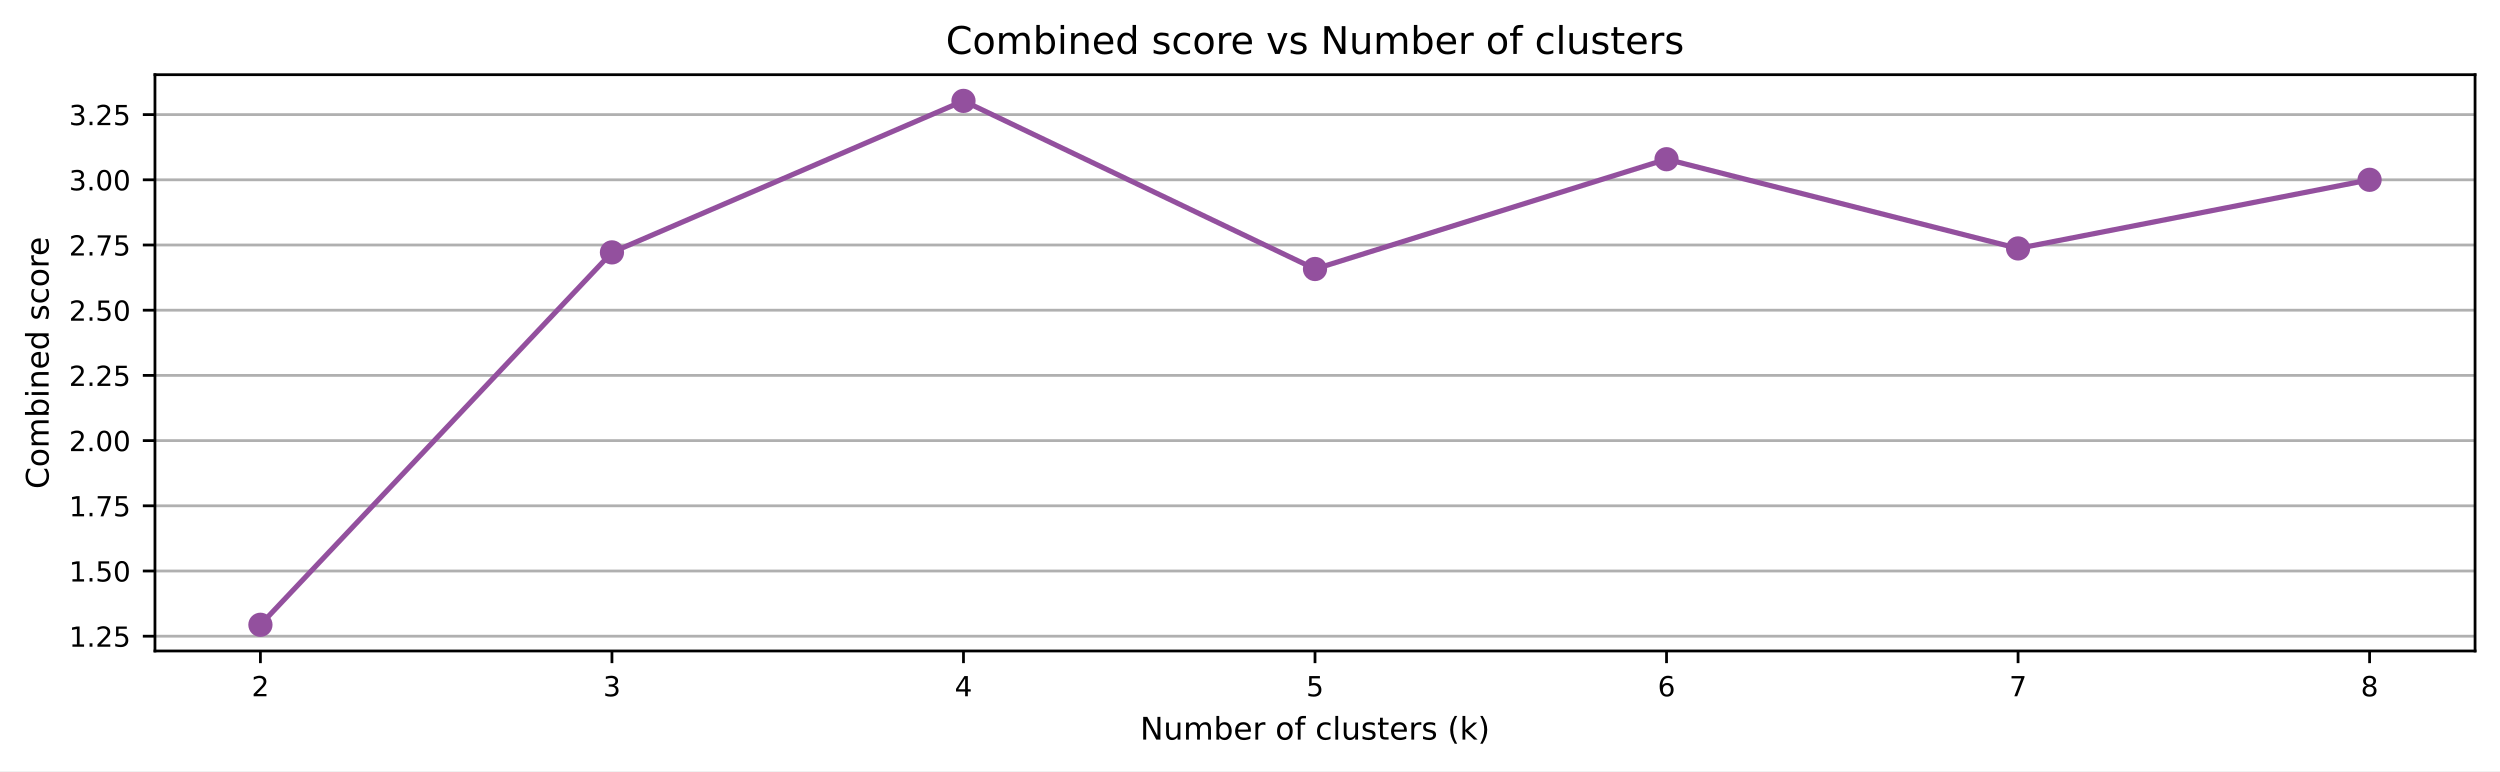
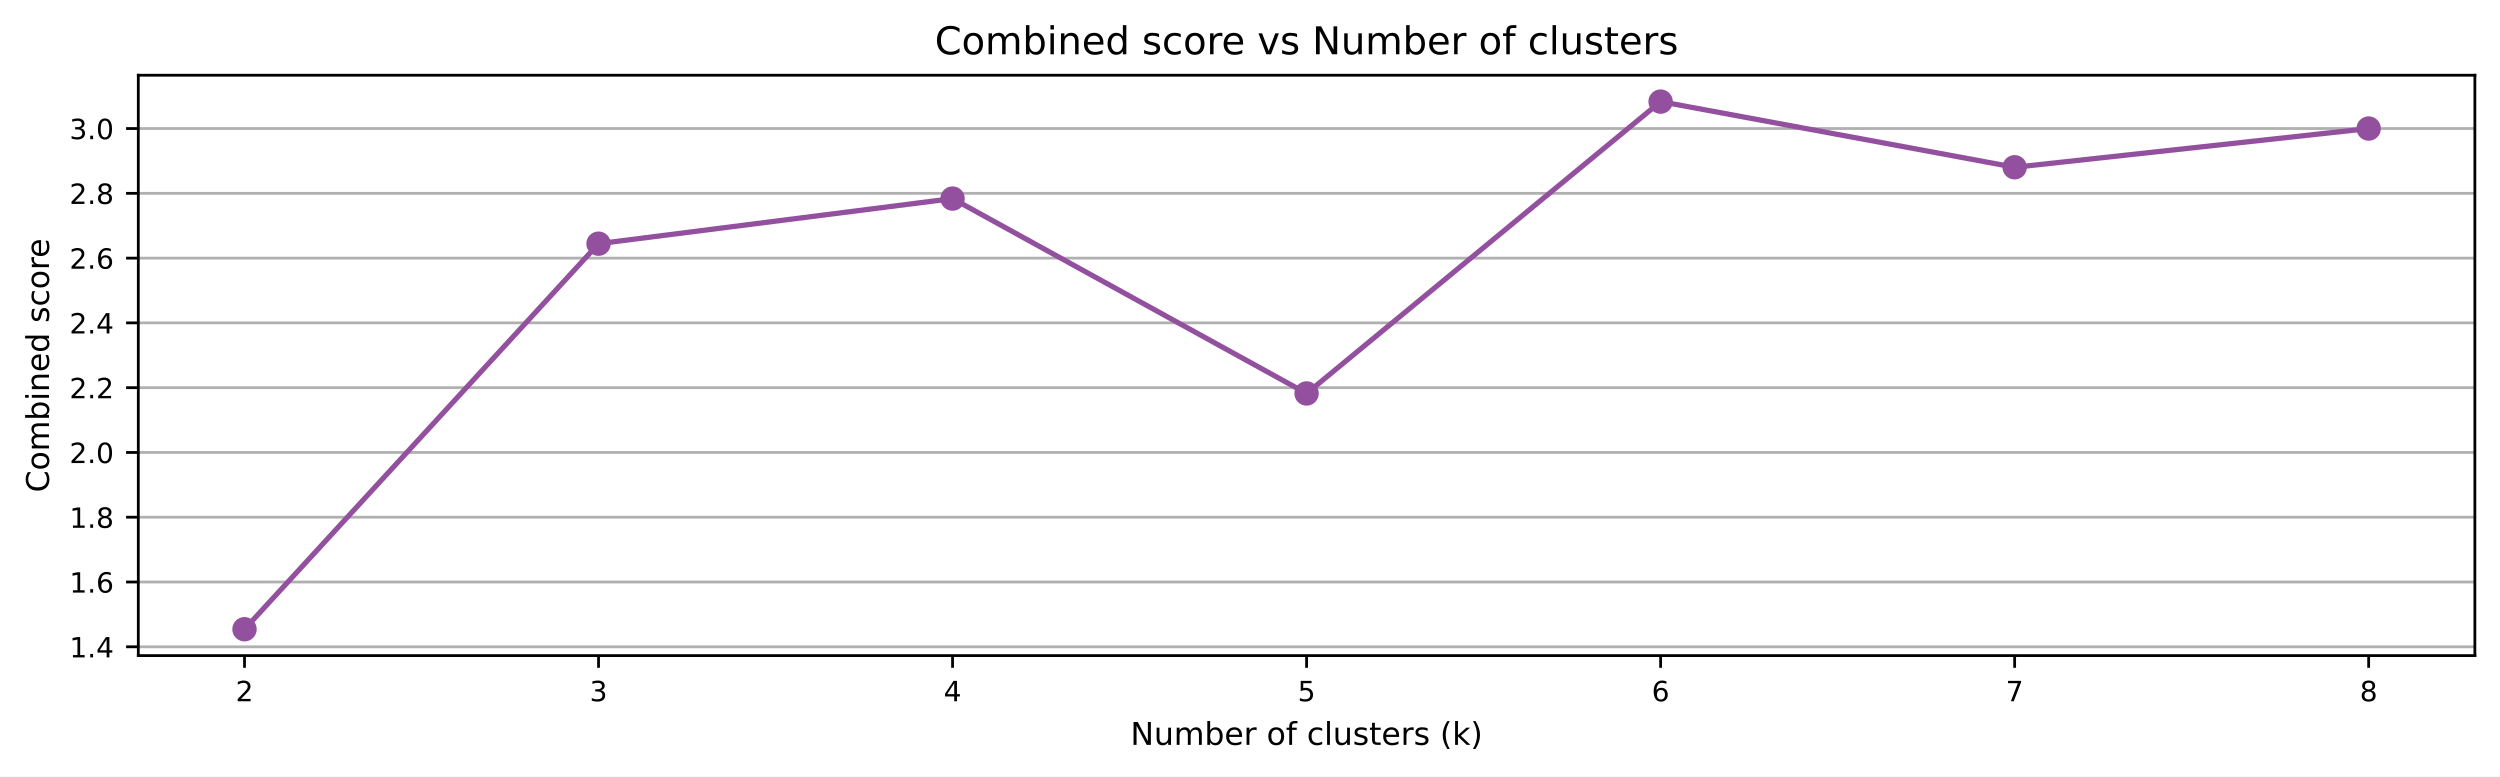
- <svg xmlns="http://www.w3.org/2000/svg" xmlns:xlink="http://www.w3.org/1999/xlink" width="721.523pt" height="222.531pt" viewBox="0 0 721.523 222.531" version="1.1">
+ <svg xmlns="http://www.w3.org/2000/svg" xmlns:xlink="http://www.w3.org/1999/xlink" width="716.433pt" height="222.531pt" viewBox="0 0 716.433 222.531" version="1.1">
  <defs>
    <style type="text/css">*{stroke-linejoin: round; stroke-linecap: butt}</style>
  </defs>
  <g id="figure_1">
    <g id="patch_1">
-       <path d="M 0 222.531  L 721.523 222.531  L 721.523 0  L 0 0  z " style="fill: #ffffff" />
+       <path d="M 0 222.531  L 716.433 222.531  L 716.433 0  L 0 0  z " style="fill: #ffffff" />
    </g>
    <g id="axes_1">
      <g id="patch_2">
-         <path d="M 44.723 187.878  L 714.323 187.878  L 714.323 21.558  L 44.723 21.558  z " style="fill: #ffffff" />
+         <path d="M 39.633 187.878  L 709.233 187.878  L 709.233 21.558  L 39.633 21.558  z " style="fill: #ffffff" />
      </g>
      <g id="matplotlib.axis_1">
        <g id="xtick_1">
          <g id="line2d_1">
            <defs>
-               <path id="md0f69bd383" d="M 0 0  L 0 3.5  " style="stroke: #000000; stroke-width: 0.8" />
+               <path id="m43c461446e" d="M 0 0  L 0 3.5  " style="stroke: #000000; stroke-width: 0.8" />
            </defs>
            <g>
-               <use xlink:href="#md0f69bd383" x="75.159" y="187.878" style="stroke: #000000; stroke-width: 0.8" />
+               <use xlink:href="#m43c461446e" x="70.069" y="187.878" style="stroke: #000000; stroke-width: 0.8" />
            </g>
          </g>
          <g id="text_1">
-             <g transform="translate(72.61418 200.957) scale(0.08 -0.08)">
+             <g transform="translate(67.52418 200.957) scale(0.08 -0.08)">
              <defs>
                <path id="DejaVuSans-32" d="M 1228 531  L 3431 531  L 3431 0  L 469 0  L 469 531  Q 828 903 1448 1529  Q 2069 2156 2228 2338  Q 2531 2678 2651 2914  Q 2772 3150 2772 3378  Q 2772 3750 2511 3984  Q 2250 4219 1831 4219  Q 1534 4219 1204 4116  Q 875 4013 500 3803  L 500 4441  Q 881 4594 1212 4672  Q 1544 4750 1819 4750  Q 2544 4750 2975 4387  Q 3406 4025 3406 3419  Q 3406 3131 3298 2873  Q 3191 2616 2906 2266  Q 2828 2175 2409 1742  Q 1991 1309 1228 531  z " transform="scale(0.015625)" />
              </defs>
              <use xlink:href="#DejaVuSans-32" />
            </g>
          </g>
        </g>
        <g id="xtick_2">
          <g id="line2d_2">
            <g>
-               <use xlink:href="#md0f69bd383" x="176.614" y="187.878" style="stroke: #000000; stroke-width: 0.8" />
+               <use xlink:href="#m43c461446e" x="171.524" y="187.878" style="stroke: #000000; stroke-width: 0.8" />
            </g>
          </g>
          <g id="text_2">
-             <g transform="translate(174.0687 200.957) scale(0.08 -0.08)">
+             <g transform="translate(168.9787 200.957) scale(0.08 -0.08)">
              <defs>
                <path id="DejaVuSans-33" d="M 2597 2516  Q 3050 2419 3304 2112  Q 3559 1806 3559 1356  Q 3559 666 3084 287  Q 2609 -91 1734 -91  Q 1441 -91 1130 -33  Q 819 25 488 141  L 488 750  Q 750 597 1062 519  Q 1375 441 1716 441  Q 2309 441 2620 675  Q 2931 909 2931 1356  Q 2931 1769 2642 2001  Q 2353 2234 1838 2234  L 1294 2234  L 1294 2753  L 1863 2753  Q 2328 2753 2575 2939  Q 2822 3125 2822 3475  Q 2822 3834 2567 4026  Q 2313 4219 1838 4219  Q 1578 4219 1281 4162  Q 984 4106 628 3988  L 628 4550  Q 988 4650 1302 4700  Q 1616 4750 1894 4750  Q 2613 4750 3031 4423  Q 3450 4097 3450 3541  Q 3450 3153 3228 2886  Q 3006 2619 2597 2516  z " transform="scale(0.015625)" />
              </defs>
              <use xlink:href="#DejaVuSans-33" />
            </g>
          </g>
        </g>
        <g id="xtick_3">
          <g id="line2d_3">
            <g>
-               <use xlink:href="#md0f69bd383" x="278.068" y="187.878" style="stroke: #000000; stroke-width: 0.8" />
+               <use xlink:href="#m43c461446e" x="272.978" y="187.878" style="stroke: #000000; stroke-width: 0.8" />
            </g>
          </g>
          <g id="text_3">
-             <g transform="translate(275.5233 200.957) scale(0.08 -0.08)">
+             <g transform="translate(270.4333 200.957) scale(0.08 -0.08)">
              <defs>
                <path id="DejaVuSans-34" d="M 2419 4116  L 825 1625  L 2419 1625  L 2419 4116  z M 2253 4666  L 3047 4666  L 3047 1625  L 3713 1625  L 3713 1100  L 3047 1100  L 3047 0  L 2419 0  L 2419 1100  L 313 1100  L 313 1709  L 2253 4666  z " transform="scale(0.015625)" />
              </defs>
              <use xlink:href="#DejaVuSans-34" />
            </g>
          </g>
        </g>
        <g id="xtick_4">
          <g id="line2d_4">
            <g>
-               <use xlink:href="#md0f69bd383" x="379.523" y="187.878" style="stroke: #000000; stroke-width: 0.8" />
+               <use xlink:href="#m43c461446e" x="374.433" y="187.878" style="stroke: #000000; stroke-width: 0.8" />
            </g>
          </g>
          <g id="text_4">
-             <g transform="translate(376.9778 200.957) scale(0.08 -0.08)">
+             <g transform="translate(371.8878 200.957) scale(0.08 -0.08)">
              <defs>
                <path id="DejaVuSans-35" d="M 691 4666  L 3169 4666  L 3169 4134  L 1269 4134  L 1269 2991  Q 1406 3038 1543 3061  Q 1681 3084 1819 3084  Q 2600 3084 3056 2656  Q 3513 2228 3513 1497  Q 3513 744 3044 326  Q 2575 -91 1722 -91  Q 1428 -91 1123 -41  Q 819 9 494 109  L 494 744  Q 775 591 1075 516  Q 1375 441 1709 441  Q 2250 441 2565 725  Q 2881 1009 2881 1497  Q 2881 1984 2565 2268  Q 2250 2553 1709 2553  Q 1456 2553 1204 2497  Q 953 2441 691 2322  L 691 4666  z " transform="scale(0.015625)" />
              </defs>
              <use xlink:href="#DejaVuSans-35" />
            </g>
          </g>
        </g>
        <g id="xtick_5">
          <g id="line2d_5">
            <g>
-               <use xlink:href="#md0f69bd383" x="480.977" y="187.878" style="stroke: #000000; stroke-width: 0.8" />
+               <use xlink:href="#m43c461446e" x="475.887" y="187.878" style="stroke: #000000; stroke-width: 0.8" />
            </g>
          </g>
          <g id="text_5">
-             <g transform="translate(478.4324 200.957) scale(0.08 -0.08)">
+             <g transform="translate(473.3424 200.957) scale(0.08 -0.08)">
              <defs>
                <path id="DejaVuSans-36" d="M 2113 2584  Q 1688 2584 1439 2293  Q 1191 2003 1191 1497  Q 1191 994 1439 701  Q 1688 409 2113 409  Q 2538 409 2786 701  Q 3034 994 3034 1497  Q 3034 2003 2786 2293  Q 2538 2584 2113 2584  z M 3366 4563  L 3366 3988  Q 3128 4100 2886 4159  Q 2644 4219 2406 4219  Q 1781 4219 1451 3797  Q 1122 3375 1075 2522  Q 1259 2794 1537 2939  Q 1816 3084 2150 3084  Q 2853 3084 3261 2657  Q 3669 2231 3669 1497  Q 3669 778 3244 343  Q 2819 -91 2113 -91  Q 1303 -91 875 529  Q 447 1150 447 2328  Q 447 3434 972 4092  Q 1497 4750 2381 4750  Q 2619 4750 2861 4703  Q 3103 4656 3366 4563  z " transform="scale(0.015625)" />
              </defs>
              <use xlink:href="#DejaVuSans-36" />
            </g>
          </g>
        </g>
        <g id="xtick_6">
          <g id="line2d_6">
            <g>
-               <use xlink:href="#md0f69bd383" x="582.432" y="187.878" style="stroke: #000000; stroke-width: 0.8" />
+               <use xlink:href="#m43c461446e" x="577.342" y="187.878" style="stroke: #000000; stroke-width: 0.8" />
            </g>
          </g>
          <g id="text_6">
-             <g transform="translate(579.8869 200.957) scale(0.08 -0.08)">
+             <g transform="translate(574.7969 200.957) scale(0.08 -0.08)">
              <defs>
                <path id="DejaVuSans-37" d="M 525 4666  L 3525 4666  L 3525 4397  L 1831 0  L 1172 0  L 2766 4134  L 525 4134  L 525 4666  z " transform="scale(0.015625)" />
              </defs>
              <use xlink:href="#DejaVuSans-37" />
            </g>
          </g>
        </g>
        <g id="xtick_7">
          <g id="line2d_7">
            <g>
-               <use xlink:href="#md0f69bd383" x="683.886" y="187.878" style="stroke: #000000; stroke-width: 0.8" />
+               <use xlink:href="#m43c461446e" x="678.796" y="187.878" style="stroke: #000000; stroke-width: 0.8" />
            </g>
          </g>
          <g id="text_7">
-             <g transform="translate(681.3414 200.957) scale(0.08 -0.08)">
+             <g transform="translate(676.2514 200.957) scale(0.08 -0.08)">
              <defs>
                <path id="DejaVuSans-38" d="M 2034 2216  Q 1584 2216 1326 1975  Q 1069 1734 1069 1313  Q 1069 891 1326 650  Q 1584 409 2034 409  Q 2484 409 2743 651  Q 3003 894 3003 1313  Q 3003 1734 2745 1975  Q 2488 2216 2034 2216  z M 1403 2484  Q 997 2584 770 2862  Q 544 3141 544 3541  Q 544 4100 942 4425  Q 1341 4750 2034 4750  Q 2731 4750 3128 4425  Q 3525 4100 3525 3541  Q 3525 3141 3298 2862  Q 3072 2584 2669 2484  Q 3125 2378 3379 2068  Q 3634 1759 3634 1313  Q 3634 634 3220 271  Q 2806 -91 2034 -91  Q 1263 -91 848 271  Q 434 634 434 1313  Q 434 1759 690 2068  Q 947 2378 1403 2484  z M 1172 3481  Q 1172 3119 1398 2916  Q 1625 2713 2034 2713  Q 2441 2713 2670 2916  Q 2900 3119 2900 3481  Q 2900 3844 2670 4047  Q 2441 4250 2034 4250  Q 1625 4250 1398 4047  Q 1172 3844 1172 3481  z " transform="scale(0.015625)" />
              </defs>
              <use xlink:href="#DejaVuSans-38" />
            </g>
          </g>
        </g>
        <g id="text_8">
-           <g transform="translate(329.0525 213.4594) scale(0.09 -0.09)">
+           <g transform="translate(323.9625 213.4594) scale(0.09 -0.09)">
            <defs>
              <path id="DejaVuSans-4e" d="M 628 4666  L 1478 4666  L 3547 763  L 3547 4666  L 4159 4666  L 4159 0  L 3309 0  L 1241 3903  L 1241 0  L 628 0  L 628 4666  z " transform="scale(0.015625)" />
              <path id="DejaVuSans-75" d="M 544 1381  L 544 3500  L 1119 3500  L 1119 1403  Q 1119 906 1312 657  Q 1506 409 1894 409  Q 2359 409 2629 706  Q 2900 1003 2900 1516  L 2900 3500  L 3475 3500  L 3475 0  L 2900 0  L 2900 538  Q 2691 219 2414 64  Q 2138 -91 1772 -91  Q 1169 -91 856 284  Q 544 659 544 1381  z M 1991 3584  L 1991 3584  z " transform="scale(0.015625)" />
              <path id="DejaVuSans-6d" d="M 3328 2828  Q 3544 3216 3844 3400  Q 4144 3584 4550 3584  Q 5097 3584 5394 3201  Q 5691 2819 5691 2113  L 5691 0  L 5113 0  L 5113 2094  Q 5113 2597 4934 2840  Q 4756 3084 4391 3084  Q 3944 3084 3684 2787  Q 3425 2491 3425 1978  L 3425 0  L 2847 0  L 2847 2094  Q 2847 2600 2669 2842  Q 2491 3084 2119 3084  Q 1678 3084 1418 2786  Q 1159 2488 1159 1978  L 1159 0  L 581 0  L 581 3500  L 1159 3500  L 1159 2956  Q 1356 3278 1631 3431  Q 1906 3584 2284 3584  Q 2666 3584 2933 3390  Q 3200 3197 3328 2828  z " transform="scale(0.015625)" />
              <path id="DejaVuSans-62" d="M 3116 1747  Q 3116 2381 2855 2742  Q 2594 3103 2138 3103  Q 1681 3103 1420 2742  Q 1159 2381 1159 1747  Q 1159 1113 1420 752  Q 1681 391 2138 391  Q 2594 391 2855 752  Q 3116 1113 3116 1747  z M 1159 2969  Q 1341 3281 1617 3432  Q 1894 3584 2278 3584  Q 2916 3584 3314 3078  Q 3713 2572 3713 1747  Q 3713 922 3314 415  Q 2916 -91 2278 -91  Q 1894 -91 1617 61  Q 1341 213 1159 525  L 1159 0  L 581 0  L 581 4863  L 1159 4863  L 1159 2969  z " transform="scale(0.015625)" />
              <path id="DejaVuSans-65" d="M 3597 1894  L 3597 1613  L 953 1613  Q 991 1019 1311 708  Q 1631 397 2203 397  Q 2534 397 2845 478  Q 3156 559 3463 722  L 3463 178  Q 3153 47 2828 -22  Q 2503 -91 2169 -91  Q 1331 -91 842 396  Q 353 884 353 1716  Q 353 2575 817 3079  Q 1281 3584 2069 3584  Q 2775 3584 3186 3129  Q 3597 2675 3597 1894  z M 3022 2063  Q 3016 2534 2758 2815  Q 2500 3097 2075 3097  Q 1594 3097 1305 2825  Q 1016 2553 972 2059  L 3022 2063  z " transform="scale(0.015625)" />
              <path id="DejaVuSans-72" d="M 2631 2963  Q 2534 3019 2420 3045  Q 2306 3072 2169 3072  Q 1681 3072 1420 2755  Q 1159 2438 1159 1844  L 1159 0  L 581 0  L 581 3500  L 1159 3500  L 1159 2956  Q 1341 3275 1631 3429  Q 1922 3584 2338 3584  Q 2397 3584 2469 3576  Q 2541 3569 2628 3553  L 2631 2963  z " transform="scale(0.015625)" />
              <path id="DejaVuSans-20" transform="scale(0.015625)" />
              <path id="DejaVuSans-6f" d="M 1959 3097  Q 1497 3097 1228 2736  Q 959 2375 959 1747  Q 959 1119 1226 758  Q 1494 397 1959 397  Q 2419 397 2687 759  Q 2956 1122 2956 1747  Q 2956 2369 2687 2733  Q 2419 3097 1959 3097  z M 1959 3584  Q 2709 3584 3137 3096  Q 3566 2609 3566 1747  Q 3566 888 3137 398  Q 2709 -91 1959 -91  Q 1206 -91 779 398  Q 353 888 353 1747  Q 353 2609 779 3096  Q 1206 3584 1959 3584  z " transform="scale(0.015625)" />
              <path id="DejaVuSans-66" d="M 2375 4863  L 2375 4384  L 1825 4384  Q 1516 4384 1395 4259  Q 1275 4134 1275 3809  L 1275 3500  L 2222 3500  L 2222 3053  L 1275 3053  L 1275 0  L 697 0  L 697 3053  L 147 3053  L 147 3500  L 697 3500  L 697 3744  Q 697 4328 969 4595  Q 1241 4863 1831 4863  L 2375 4863  z " transform="scale(0.015625)" />
              <path id="DejaVuSans-63" d="M 3122 3366  L 3122 2828  Q 2878 2963 2633 3030  Q 2388 3097 2138 3097  Q 1578 3097 1268 2742  Q 959 2388 959 1747  Q 959 1106 1268 751  Q 1578 397 2138 397  Q 2388 397 2633 464  Q 2878 531 3122 666  L 3122 134  Q 2881 22 2623 -34  Q 2366 -91 2075 -91  Q 1284 -91 818 406  Q 353 903 353 1747  Q 353 2603 823 3093  Q 1294 3584 2113 3584  Q 2378 3584 2631 3529  Q 2884 3475 3122 3366  z " transform="scale(0.015625)" />
              <path id="DejaVuSans-6c" d="M 603 4863  L 1178 4863  L 1178 0  L 603 0  L 603 4863  z " transform="scale(0.015625)" />
              <path id="DejaVuSans-73" d="M 2834 3397  L 2834 2853  Q 2591 2978 2328 3040  Q 2066 3103 1784 3103  Q 1356 3103 1142 2972  Q 928 2841 928 2578  Q 928 2378 1081 2264  Q 1234 2150 1697 2047  L 1894 2003  Q 2506 1872 2764 1633  Q 3022 1394 3022 966  Q 3022 478 2636 193  Q 2250 -91 1575 -91  Q 1294 -91 989 -36  Q 684 19 347 128  L 347 722  Q 666 556 975 473  Q 1284 391 1588 391  Q 1994 391 2212 530  Q 2431 669 2431 922  Q 2431 1156 2273 1281  Q 2116 1406 1581 1522  L 1381 1569  Q 847 1681 609 1914  Q 372 2147 372 2553  Q 372 3047 722 3315  Q 1072 3584 1716 3584  Q 2034 3584 2315 3537  Q 2597 3491 2834 3397  z " transform="scale(0.015625)" />
              <path id="DejaVuSans-74" d="M 1172 4494  L 1172 3500  L 2356 3500  L 2356 3053  L 1172 3053  L 1172 1153  Q 1172 725 1289 603  Q 1406 481 1766 481  L 2356 481  L 2356 0  L 1766 0  Q 1100 0 847 248  Q 594 497 594 1153  L 594 3053  L 172 3053  L 172 3500  L 594 3500  L 594 4494  L 1172 4494  z " transform="scale(0.015625)" />
              <path id="DejaVuSans-28" d="M 1984 4856  Q 1566 4138 1362 3434  Q 1159 2731 1159 2009  Q 1159 1288 1364 580  Q 1569 -128 1984 -844  L 1484 -844  Q 1016 -109 783 600  Q 550 1309 550 2009  Q 550 2706 781 3412  Q 1013 4119 1484 4856  L 1984 4856  z " transform="scale(0.015625)" />
              <path id="DejaVuSans-6b" d="M 581 4863  L 1159 4863  L 1159 1991  L 2875 3500  L 3609 3500  L 1753 1863  L 3688 0  L 2938 0  L 1159 1709  L 1159 0  L 581 0  L 581 4863  z " transform="scale(0.015625)" />
              <path id="DejaVuSans-29" d="M 513 4856  L 1013 4856  Q 1481 4119 1714 3412  Q 1947 2706 1947 2009  Q 1947 1309 1714 600  Q 1481 -109 1013 -844  L 513 -844  Q 928 -128 1133 580  Q 1338 1288 1338 2009  Q 1338 2731 1133 3434  Q 928 4138 513 4856  z " transform="scale(0.015625)" />
            </defs>
            <use xlink:href="#DejaVuSans-4e" />
            <use xlink:href="#DejaVuSans-75" x="74.805" />
            <use xlink:href="#DejaVuSans-6d" x="138.184" />
            <use xlink:href="#DejaVuSans-62" x="235.596" />
            <use xlink:href="#DejaVuSans-65" x="299.072" />
            <use xlink:href="#DejaVuSans-72" x="360.596" />
            <use xlink:href="#DejaVuSans-20" x="401.709" />
            <use xlink:href="#DejaVuSans-6f" x="433.496" />
            <use xlink:href="#DejaVuSans-66" x="494.678" />
            <use xlink:href="#DejaVuSans-20" x="529.883" />
            <use xlink:href="#DejaVuSans-63" x="561.67" />
            <use xlink:href="#DejaVuSans-6c" x="616.65" />
            <use xlink:href="#DejaVuSans-75" x="644.434" />
            <use xlink:href="#DejaVuSans-73" x="707.812" />
            <use xlink:href="#DejaVuSans-74" x="759.912" />
            <use xlink:href="#DejaVuSans-65" x="799.121" />
            <use xlink:href="#DejaVuSans-72" x="860.645" />
            <use xlink:href="#DejaVuSans-73" x="901.758" />
            <use xlink:href="#DejaVuSans-20" x="953.857" />
            <use xlink:href="#DejaVuSans-28" x="985.645" />
            <use xlink:href="#DejaVuSans-6b" x="1024.658" />
            <use xlink:href="#DejaVuSans-29" x="1082.568" />
          </g>
        </g>
      </g>
      <g id="matplotlib.axis_2">
        <g id="ytick_1">
          <g id="line2d_8">
-             <path d="M 44.723 183.609  L 714.323 183.609  " clip-path="url(#p814625a1f0)" style="fill: none; stroke: #b0b0b0; stroke-width: 0.8; stroke-linecap: square" />
+             <path d="M 39.633 185.35  L 709.233 185.35  " clip-path="url(#p81d3106787)" style="fill: none; stroke: #b0b0b0; stroke-width: 0.8; stroke-linecap: square" />
          </g>
          <g id="line2d_9">
            <defs>
-               <path id="m1efe642cf3" d="M 0 0  L -3.5 0  " style="stroke: #000000; stroke-width: 0.8" />
+               <path id="mb97bef107c" d="M 0 0  L -3.5 0  " style="stroke: #000000; stroke-width: 0.8" />
            </defs>
            <g>
-               <use xlink:href="#m1efe642cf3" x="44.723" y="183.609" style="stroke: #000000; stroke-width: 0.8" />
+               <use xlink:href="#mb97bef107c" x="39.633" y="185.35" style="stroke: #000000; stroke-width: 0.8" />
            </g>
          </g>
          <g id="text_9">
-             <g transform="translate(19.91031 186.6483) scale(0.08 -0.08)">
+             <g transform="translate(19.91031 188.3892) scale(0.08 -0.08)">
              <defs>
                <path id="DejaVuSans-31" d="M 794 531  L 1825 531  L 1825 4091  L 703 3866  L 703 4441  L 1819 4666  L 2450 4666  L 2450 531  L 3481 531  L 3481 0  L 794 0  L 794 531  z " transform="scale(0.015625)" />
                <path id="DejaVuSans-2e" d="M 684 794  L 1344 794  L 1344 0  L 684 0  L 684 794  z " transform="scale(0.015625)" />
              </defs>
              <use xlink:href="#DejaVuSans-31" />
              <use xlink:href="#DejaVuSans-2e" x="63.623" />
-               <use xlink:href="#DejaVuSans-32" x="95.41" />
-               <use xlink:href="#DejaVuSans-35" x="159.033" />
+               <use xlink:href="#DejaVuSans-34" x="95.41" />
            </g>
          </g>
        </g>
        <g id="ytick_2">
          <g id="line2d_10">
-             <path d="M 44.723 164.793  L 714.323 164.793  " clip-path="url(#p814625a1f0)" style="fill: none; stroke: #b0b0b0; stroke-width: 0.8; stroke-linecap: square" />
+             <path d="M 39.633 166.786  L 709.233 166.786  " clip-path="url(#p81d3106787)" style="fill: none; stroke: #b0b0b0; stroke-width: 0.8; stroke-linecap: square" />
          </g>
          <g id="line2d_11">
            <g>
-               <use xlink:href="#m1efe642cf3" x="44.723" y="164.793" style="stroke: #000000; stroke-width: 0.8" />
+               <use xlink:href="#mb97bef107c" x="39.633" y="166.786" style="stroke: #000000; stroke-width: 0.8" />
            </g>
          </g>
          <g id="text_10">
-             <g transform="translate(19.91031 167.832) scale(0.08 -0.08)">
-               <defs>
-                 <path id="DejaVuSans-30" d="M 2034 4250  Q 1547 4250 1301 3770  Q 1056 3291 1056 2328  Q 1056 1369 1301 889  Q 1547 409 2034 409  Q 2525 409 2770 889  Q 3016 1369 3016 2328  Q 3016 3291 2770 3770  Q 2525 4250 2034 4250  z M 2034 4750  Q 2819 4750 3233 4129  Q 3647 3509 3647 2328  Q 3647 1150 3233 529  Q 2819 -91 2034 -91  Q 1250 -91 836 529  Q 422 1150 422 2328  Q 422 3509 836 4129  Q 1250 4750 2034 4750  z " transform="scale(0.015625)" />
-               </defs>
+             <g transform="translate(19.91031 169.8255) scale(0.08 -0.08)">
              <use xlink:href="#DejaVuSans-31" />
              <use xlink:href="#DejaVuSans-2e" x="63.623" />
-               <use xlink:href="#DejaVuSans-35" x="95.41" />
-               <use xlink:href="#DejaVuSans-30" x="159.033" />
+               <use xlink:href="#DejaVuSans-36" x="95.41" />
            </g>
          </g>
        </g>
        <g id="ytick_3">
          <g id="line2d_12">
-             <path d="M 44.723 145.976  L 714.323 145.976  " clip-path="url(#p814625a1f0)" style="fill: none; stroke: #b0b0b0; stroke-width: 0.8; stroke-linecap: square" />
+             <path d="M 39.633 148.222  L 709.233 148.222  " clip-path="url(#p81d3106787)" style="fill: none; stroke: #b0b0b0; stroke-width: 0.8; stroke-linecap: square" />
          </g>
          <g id="line2d_13">
            <g>
-               <use xlink:href="#m1efe642cf3" x="44.723" y="145.976" style="stroke: #000000; stroke-width: 0.8" />
+               <use xlink:href="#mb97bef107c" x="39.633" y="148.222" style="stroke: #000000; stroke-width: 0.8" />
            </g>
          </g>
          <g id="text_11">
-             <g transform="translate(19.91031 149.0157) scale(0.08 -0.08)">
+             <g transform="translate(19.91031 151.2618) scale(0.08 -0.08)">
              <use xlink:href="#DejaVuSans-31" />
              <use xlink:href="#DejaVuSans-2e" x="63.623" />
-               <use xlink:href="#DejaVuSans-37" x="95.41" />
-               <use xlink:href="#DejaVuSans-35" x="159.033" />
+               <use xlink:href="#DejaVuSans-38" x="95.41" />
            </g>
          </g>
        </g>
        <g id="ytick_4">
          <g id="line2d_14">
-             <path d="M 44.723 127.16  L 714.323 127.16  " clip-path="url(#p814625a1f0)" style="fill: none; stroke: #b0b0b0; stroke-width: 0.8; stroke-linecap: square" />
+             <path d="M 39.633 129.659  L 709.233 129.659  " clip-path="url(#p81d3106787)" style="fill: none; stroke: #b0b0b0; stroke-width: 0.8; stroke-linecap: square" />
          </g>
          <g id="line2d_15">
            <g>
-               <use xlink:href="#m1efe642cf3" x="44.723" y="127.16" style="stroke: #000000; stroke-width: 0.8" />
+               <use xlink:href="#mb97bef107c" x="39.633" y="129.659" style="stroke: #000000; stroke-width: 0.8" />
            </g>
          </g>
          <g id="text_12">
-             <g transform="translate(19.91031 130.1994) scale(0.08 -0.08)">
+             <g transform="translate(19.91031 132.6981) scale(0.08 -0.08)">
+               <defs>
+                 <path id="DejaVuSans-30" d="M 2034 4250  Q 1547 4250 1301 3770  Q 1056 3291 1056 2328  Q 1056 1369 1301 889  Q 1547 409 2034 409  Q 2525 409 2770 889  Q 3016 1369 3016 2328  Q 3016 3291 2770 3770  Q 2525 4250 2034 4250  z M 2034 4750  Q 2819 4750 3233 4129  Q 3647 3509 3647 2328  Q 3647 1150 3233 529  Q 2819 -91 2034 -91  Q 1250 -91 836 529  Q 422 1150 422 2328  Q 422 3509 836 4129  Q 1250 4750 2034 4750  z " transform="scale(0.015625)" />
+               </defs>
              <use xlink:href="#DejaVuSans-32" />
              <use xlink:href="#DejaVuSans-2e" x="63.623" />
              <use xlink:href="#DejaVuSans-30" x="95.41" />
-               <use xlink:href="#DejaVuSans-30" x="159.033" />
            </g>
          </g>
        </g>
        <g id="ytick_5">
          <g id="line2d_16">
-             <path d="M 44.723 108.344  L 714.323 108.344  " clip-path="url(#p814625a1f0)" style="fill: none; stroke: #b0b0b0; stroke-width: 0.8; stroke-linecap: square" />
+             <path d="M 39.633 111.095  L 709.233 111.095  " clip-path="url(#p81d3106787)" style="fill: none; stroke: #b0b0b0; stroke-width: 0.8; stroke-linecap: square" />
          </g>
          <g id="line2d_17">
            <g>
-               <use xlink:href="#m1efe642cf3" x="44.723" y="108.344" style="stroke: #000000; stroke-width: 0.8" />
+               <use xlink:href="#mb97bef107c" x="39.633" y="111.095" style="stroke: #000000; stroke-width: 0.8" />
            </g>
          </g>
          <g id="text_13">
-             <g transform="translate(19.91031 111.3831) scale(0.08 -0.08)">
+             <g transform="translate(19.91031 114.1344) scale(0.08 -0.08)">
              <use xlink:href="#DejaVuSans-32" />
              <use xlink:href="#DejaVuSans-2e" x="63.623" />
              <use xlink:href="#DejaVuSans-32" x="95.41" />
-               <use xlink:href="#DejaVuSans-35" x="159.033" />
            </g>
          </g>
        </g>
        <g id="ytick_6">
          <g id="line2d_18">
-             <path d="M 44.723 89.527  L 714.323 89.527  " clip-path="url(#p814625a1f0)" style="fill: none; stroke: #b0b0b0; stroke-width: 0.8; stroke-linecap: square" />
+             <path d="M 39.633 92.531  L 709.233 92.531  " clip-path="url(#p81d3106787)" style="fill: none; stroke: #b0b0b0; stroke-width: 0.8; stroke-linecap: square" />
          </g>
          <g id="line2d_19">
            <g>
-               <use xlink:href="#m1efe642cf3" x="44.723" y="89.527" style="stroke: #000000; stroke-width: 0.8" />
+               <use xlink:href="#mb97bef107c" x="39.633" y="92.531" style="stroke: #000000; stroke-width: 0.8" />
            </g>
          </g>
          <g id="text_14">
-             <g transform="translate(19.91031 92.56677) scale(0.08 -0.08)">
-               <use xlink:href="#DejaVuSans-32" />
-               <use xlink:href="#DejaVuSans-2e" x="63.623" />
-               <use xlink:href="#DejaVuSans-35" x="95.41" />
-               <use xlink:href="#DejaVuSans-30" x="159.033" />
+             <g transform="translate(19.91031 95.57067) scale(0.08 -0.08)">
+               <use xlink:href="#DejaVuSans-32" />
+               <use xlink:href="#DejaVuSans-2e" x="63.623" />
+               <use xlink:href="#DejaVuSans-34" x="95.41" />
            </g>
          </g>
        </g>
        <g id="ytick_7">
          <g id="line2d_20">
-             <path d="M 44.723 70.711  L 714.323 70.711  " clip-path="url(#p814625a1f0)" style="fill: none; stroke: #b0b0b0; stroke-width: 0.8; stroke-linecap: square" />
+             <path d="M 39.633 73.968  L 709.233 73.968  " clip-path="url(#p81d3106787)" style="fill: none; stroke: #b0b0b0; stroke-width: 0.8; stroke-linecap: square" />
          </g>
          <g id="line2d_21">
            <g>
-               <use xlink:href="#m1efe642cf3" x="44.723" y="70.711" style="stroke: #000000; stroke-width: 0.8" />
+               <use xlink:href="#mb97bef107c" x="39.633" y="73.968" style="stroke: #000000; stroke-width: 0.8" />
            </g>
          </g>
          <g id="text_15">
-             <g transform="translate(19.91031 73.75048) scale(0.08 -0.08)">
-               <use xlink:href="#DejaVuSans-32" />
-               <use xlink:href="#DejaVuSans-2e" x="63.623" />
-               <use xlink:href="#DejaVuSans-37" x="95.41" />
-               <use xlink:href="#DejaVuSans-35" x="159.033" />
+             <g transform="translate(19.91031 77.00696) scale(0.08 -0.08)">
+               <use xlink:href="#DejaVuSans-32" />
+               <use xlink:href="#DejaVuSans-2e" x="63.623" />
+               <use xlink:href="#DejaVuSans-36" x="95.41" />
            </g>
          </g>
        </g>
        <g id="ytick_8">
          <g id="line2d_22">
-             <path d="M 44.723 51.895  L 714.323 51.895  " clip-path="url(#p814625a1f0)" style="fill: none; stroke: #b0b0b0; stroke-width: 0.8; stroke-linecap: square" />
+             <path d="M 39.633 55.404  L 709.233 55.404  " clip-path="url(#p81d3106787)" style="fill: none; stroke: #b0b0b0; stroke-width: 0.8; stroke-linecap: square" />
          </g>
          <g id="line2d_23">
            <g>
-               <use xlink:href="#m1efe642cf3" x="44.723" y="51.895" style="stroke: #000000; stroke-width: 0.8" />
+               <use xlink:href="#mb97bef107c" x="39.633" y="55.404" style="stroke: #000000; stroke-width: 0.8" />
            </g>
          </g>
          <g id="text_16">
-             <g transform="translate(19.91031 54.93418) scale(0.08 -0.08)">
-               <use xlink:href="#DejaVuSans-33" />
-               <use xlink:href="#DejaVuSans-2e" x="63.623" />
-               <use xlink:href="#DejaVuSans-30" x="95.41" />
-               <use xlink:href="#DejaVuSans-30" x="159.033" />
+             <g transform="translate(19.91031 58.44324) scale(0.08 -0.08)">
+               <use xlink:href="#DejaVuSans-32" />
+               <use xlink:href="#DejaVuSans-2e" x="63.623" />
+               <use xlink:href="#DejaVuSans-38" x="95.41" />
            </g>
          </g>
        </g>
        <g id="ytick_9">
          <g id="line2d_24">
-             <path d="M 44.723 33.079  L 714.323 33.079  " clip-path="url(#p814625a1f0)" style="fill: none; stroke: #b0b0b0; stroke-width: 0.8; stroke-linecap: square" />
+             <path d="M 39.633 36.84  L 709.233 36.84  " clip-path="url(#p81d3106787)" style="fill: none; stroke: #b0b0b0; stroke-width: 0.8; stroke-linecap: square" />
          </g>
          <g id="line2d_25">
            <g>
-               <use xlink:href="#m1efe642cf3" x="44.723" y="33.079" style="stroke: #000000; stroke-width: 0.8" />
+               <use xlink:href="#mb97bef107c" x="39.633" y="36.84" style="stroke: #000000; stroke-width: 0.8" />
            </g>
          </g>
          <g id="text_17">
-             <g transform="translate(19.91031 36.11789) scale(0.08 -0.08)">
+             <g transform="translate(19.91031 39.87953) scale(0.08 -0.08)">
              <use xlink:href="#DejaVuSans-33" />
              <use xlink:href="#DejaVuSans-2e" x="63.623" />
-               <use xlink:href="#DejaVuSans-32" x="95.41" />
-               <use xlink:href="#DejaVuSans-35" x="159.033" />
+               <use xlink:href="#DejaVuSans-30" x="95.41" />
            </g>
          </g>
        </g>
        <g id="text_18">
          <g transform="translate(14.03859 141.1015) rotate(-90) scale(0.09 -0.09)">
            <defs>
              <path id="DejaVuSans-43" d="M 4122 4306  L 4122 3641  Q 3803 3938 3442 4084  Q 3081 4231 2675 4231  Q 1875 4231 1450 3742  Q 1025 3253 1025 2328  Q 1025 1406 1450 917  Q 1875 428 2675 428  Q 3081 428 3442 575  Q 3803 722 4122 1019  L 4122 359  Q 3791 134 3420 21  Q 3050 -91 2638 -91  Q 1578 -91 968 557  Q 359 1206 359 2328  Q 359 3453 968 4101  Q 1578 4750 2638 4750  Q 3056 4750 3426 4639  Q 3797 4528 4122 4306  z " transform="scale(0.015625)" />
              <path id="DejaVuSans-69" d="M 603 3500  L 1178 3500  L 1178 0  L 603 0  L 603 3500  z M 603 4863  L 1178 4863  L 1178 4134  L 603 4134  L 603 4863  z " transform="scale(0.015625)" />
              <path id="DejaVuSans-6e" d="M 3513 2113  L 3513 0  L 2938 0  L 2938 2094  Q 2938 2591 2744 2837  Q 2550 3084 2163 3084  Q 1697 3084 1428 2787  Q 1159 2491 1159 1978  L 1159 0  L 581 0  L 581 3500  L 1159 3500  L 1159 2956  Q 1366 3272 1645 3428  Q 1925 3584 2291 3584  Q 2894 3584 3203 3211  Q 3513 2838 3513 2113  z " transform="scale(0.015625)" />
              <path id="DejaVuSans-64" d="M 2906 2969  L 2906 4863  L 3481 4863  L 3481 0  L 2906 0  L 2906 525  Q 2725 213 2448 61  Q 2172 -91 1784 -91  Q 1150 -91 751 415  Q 353 922 353 1747  Q 353 2572 751 3078  Q 1150 3584 1784 3584  Q 2172 3584 2448 3432  Q 2725 3281 2906 2969  z M 947 1747  Q 947 1113 1208 752  Q 1469 391 1925 391  Q 2381 391 2643 752  Q 2906 1113 2906 1747  Q 2906 2381 2643 2742  Q 2381 3103 1925 3103  Q 1469 3103 1208 2742  Q 947 2381 947 1747  z " transform="scale(0.015625)" />
            </defs>
            <use xlink:href="#DejaVuSans-43" />
            <use xlink:href="#DejaVuSans-6f" x="69.824" />
            <use xlink:href="#DejaVuSans-6d" x="131.006" />
            <use xlink:href="#DejaVuSans-62" x="228.418" />
            <use xlink:href="#DejaVuSans-69" x="291.895" />
            <use xlink:href="#DejaVuSans-6e" x="319.678" />
            <use xlink:href="#DejaVuSans-65" x="383.057" />
            <use xlink:href="#DejaVuSans-64" x="444.58" />
            <use xlink:href="#DejaVuSans-20" x="508.057" />
            <use xlink:href="#DejaVuSans-73" x="539.844" />
            <use xlink:href="#DejaVuSans-63" x="591.943" />
            <use xlink:href="#DejaVuSans-6f" x="646.924" />
            <use xlink:href="#DejaVuSans-72" x="708.105" />
            <use xlink:href="#DejaVuSans-65" x="746.969" />
          </g>
        </g>
      </g>
      <g id="line2d_26">
-         <path d="M 75.159 180.318  L 176.614 72.84  L 278.068 29.118  L 379.523 77.636  L 480.977 45.951  L 582.432 71.704  L 683.886 51.895  " clip-path="url(#p814625a1f0)" style="fill: none; stroke: #93509e; stroke-width: 1.5; stroke-linecap: square" />
+         <path d="M 70.069 180.318  L 171.524 69.833  L 272.978 56.91  L 374.433 112.752  L 475.887 29.118  L 577.342 47.936  L 678.796 36.84  " clip-path="url(#p81d3106787)" style="fill: none; stroke: #93509e; stroke-width: 1.5; stroke-linecap: square" />
        <defs>
-           <path id="m31139903a1" d="M 0 3  C 0.796 3 1.559 2.684 2.121 2.121  C 2.684 1.559 3 0.796 3 0  C 3 -0.796 2.684 -1.559 2.121 -2.121  C 1.559 -2.684 0.796 -3 0 -3  C -0.796 -3 -1.559 -2.684 -2.121 -2.121  C -2.684 -1.559 -3 -0.796 -3 0  C -3 0.796 -2.684 1.559 -2.121 2.121  C -1.559 2.684 -0.796 3 0 3  z " style="stroke: #93509e" />
+           <path id="m1e93b258d1" d="M 0 3  C 0.796 3 1.559 2.684 2.121 2.121  C 2.684 1.559 3 0.796 3 0  C 3 -0.796 2.684 -1.559 2.121 -2.121  C 1.559 -2.684 0.796 -3 0 -3  C -0.796 -3 -1.559 -2.684 -2.121 -2.121  C -2.684 -1.559 -3 -0.796 -3 0  C -3 0.796 -2.684 1.559 -2.121 2.121  C -1.559 2.684 -0.796 3 0 3  z " style="stroke: #93509e" />
        </defs>
-         <g clip-path="url(#p814625a1f0)">
-           <use xlink:href="#m31139903a1" x="75.159" y="180.318" style="fill: #93509e; stroke: #93509e" />
-           <use xlink:href="#m31139903a1" x="176.614" y="72.84" style="fill: #93509e; stroke: #93509e" />
-           <use xlink:href="#m31139903a1" x="278.068" y="29.118" style="fill: #93509e; stroke: #93509e" />
-           <use xlink:href="#m31139903a1" x="379.523" y="77.636" style="fill: #93509e; stroke: #93509e" />
-           <use xlink:href="#m31139903a1" x="480.977" y="45.951" style="fill: #93509e; stroke: #93509e" />
-           <use xlink:href="#m31139903a1" x="582.432" y="71.704" style="fill: #93509e; stroke: #93509e" />
-           <use xlink:href="#m31139903a1" x="683.886" y="51.895" style="fill: #93509e; stroke: #93509e" />
+         <g clip-path="url(#p81d3106787)">
+           <use xlink:href="#m1e93b258d1" x="70.069" y="180.318" style="fill: #93509e; stroke: #93509e" />
+           <use xlink:href="#m1e93b258d1" x="171.524" y="69.833" style="fill: #93509e; stroke: #93509e" />
+           <use xlink:href="#m1e93b258d1" x="272.978" y="56.91" style="fill: #93509e; stroke: #93509e" />
+           <use xlink:href="#m1e93b258d1" x="374.433" y="112.752" style="fill: #93509e; stroke: #93509e" />
+           <use xlink:href="#m1e93b258d1" x="475.887" y="29.118" style="fill: #93509e; stroke: #93509e" />
+           <use xlink:href="#m1e93b258d1" x="577.342" y="47.936" style="fill: #93509e; stroke: #93509e" />
+           <use xlink:href="#m1e93b258d1" x="678.796" y="36.84" style="fill: #93509e; stroke: #93509e" />
        </g>
      </g>
      <g id="patch_3">
-         <path d="M 44.723 187.878  L 44.723 21.558  " style="fill: none; stroke: #000000; stroke-width: 0.8; stroke-linejoin: miter; stroke-linecap: square" />
+         <path d="M 39.633 187.878  L 39.633 21.558  " style="fill: none; stroke: #000000; stroke-width: 0.8; stroke-linejoin: miter; stroke-linecap: square" />
      </g>
      <g id="patch_4">
-         <path d="M 714.323 187.878  L 714.323 21.558  " style="fill: none; stroke: #000000; stroke-width: 0.8; stroke-linejoin: miter; stroke-linecap: square" />
+         <path d="M 709.233 187.878  L 709.233 21.558  " style="fill: none; stroke: #000000; stroke-width: 0.8; stroke-linejoin: miter; stroke-linecap: square" />
      </g>
      <g id="patch_5">
-         <path d="M 44.723 187.878  L 714.323 187.878  " style="fill: none; stroke: #000000; stroke-width: 0.8; stroke-linejoin: miter; stroke-linecap: square" />
+         <path d="M 39.633 187.878  L 709.233 187.878  " style="fill: none; stroke: #000000; stroke-width: 0.8; stroke-linejoin: miter; stroke-linecap: square" />
      </g>
      <g id="patch_6">
-         <path d="M 44.723 21.558  L 714.323 21.558  " style="fill: none; stroke: #000000; stroke-width: 0.8; stroke-linejoin: miter; stroke-linecap: square" />
+         <path d="M 39.633 21.558  L 709.233 21.558  " style="fill: none; stroke: #000000; stroke-width: 0.8; stroke-linejoin: miter; stroke-linecap: square" />
      </g>
      <g id="text_19">
-         <g transform="translate(272.9766 15.55828) scale(0.11 -0.11)">
+         <g transform="translate(267.8866 15.55828) scale(0.11 -0.11)">
          <defs>
            <path id="DejaVuSans-76" d="M 191 3500  L 800 3500  L 1894 563  L 2988 3500  L 3597 3500  L 2284 0  L 1503 0  L 191 3500  z " transform="scale(0.015625)" />
          </defs>
          <use xlink:href="#DejaVuSans-43" />
          <use xlink:href="#DejaVuSans-6f" x="69.824" />
          <use xlink:href="#DejaVuSans-6d" x="131.006" />
          <use xlink:href="#DejaVuSans-62" x="228.418" />
          <use xlink:href="#DejaVuSans-69" x="291.895" />
          <use xlink:href="#DejaVuSans-6e" x="319.678" />
          <use xlink:href="#DejaVuSans-65" x="383.057" />
          <use xlink:href="#DejaVuSans-64" x="444.58" />
          <use xlink:href="#DejaVuSans-20" x="508.057" />
          <use xlink:href="#DejaVuSans-73" x="539.844" />
          <use xlink:href="#DejaVuSans-63" x="591.943" />
          <use xlink:href="#DejaVuSans-6f" x="646.924" />
          <use xlink:href="#DejaVuSans-72" x="708.105" />
          <use xlink:href="#DejaVuSans-65" x="746.969" />
          <use xlink:href="#DejaVuSans-20" x="808.492" />
          <use xlink:href="#DejaVuSans-76" x="840.279" />
          <use xlink:href="#DejaVuSans-73" x="899.459" />
          <use xlink:href="#DejaVuSans-20" x="951.559" />
          <use xlink:href="#DejaVuSans-4e" x="983.346" />
          <use xlink:href="#DejaVuSans-75" x="1058.15" />
          <use xlink:href="#DejaVuSans-6d" x="1121.529" />
          <use xlink:href="#DejaVuSans-62" x="1218.941" />
          <use xlink:href="#DejaVuSans-65" x="1282.418" />
          <use xlink:href="#DejaVuSans-72" x="1343.941" />
          <use xlink:href="#DejaVuSans-20" x="1385.055" />
          <use xlink:href="#DejaVuSans-6f" x="1416.842" />
          <use xlink:href="#DejaVuSans-66" x="1478.023" />
          <use xlink:href="#DejaVuSans-20" x="1513.229" />
          <use xlink:href="#DejaVuSans-63" x="1545.016" />
          <use xlink:href="#DejaVuSans-6c" x="1599.996" />
          <use xlink:href="#DejaVuSans-75" x="1627.779" />
          <use xlink:href="#DejaVuSans-73" x="1691.158" />
          <use xlink:href="#DejaVuSans-74" x="1743.258" />
          <use xlink:href="#DejaVuSans-65" x="1782.467" />
          <use xlink:href="#DejaVuSans-72" x="1843.99" />
          <use xlink:href="#DejaVuSans-73" x="1885.104" />
        </g>
      </g>
    </g>
  </g>
  <defs>
-     <clipPath id="p814625a1f0">
-       <rect x="44.723" y="21.558" width="669.6" height="166.32" />
+     <clipPath id="p81d3106787">
+       <rect x="39.633" y="21.558" width="669.6" height="166.32" />
    </clipPath>
  </defs>
</svg>
